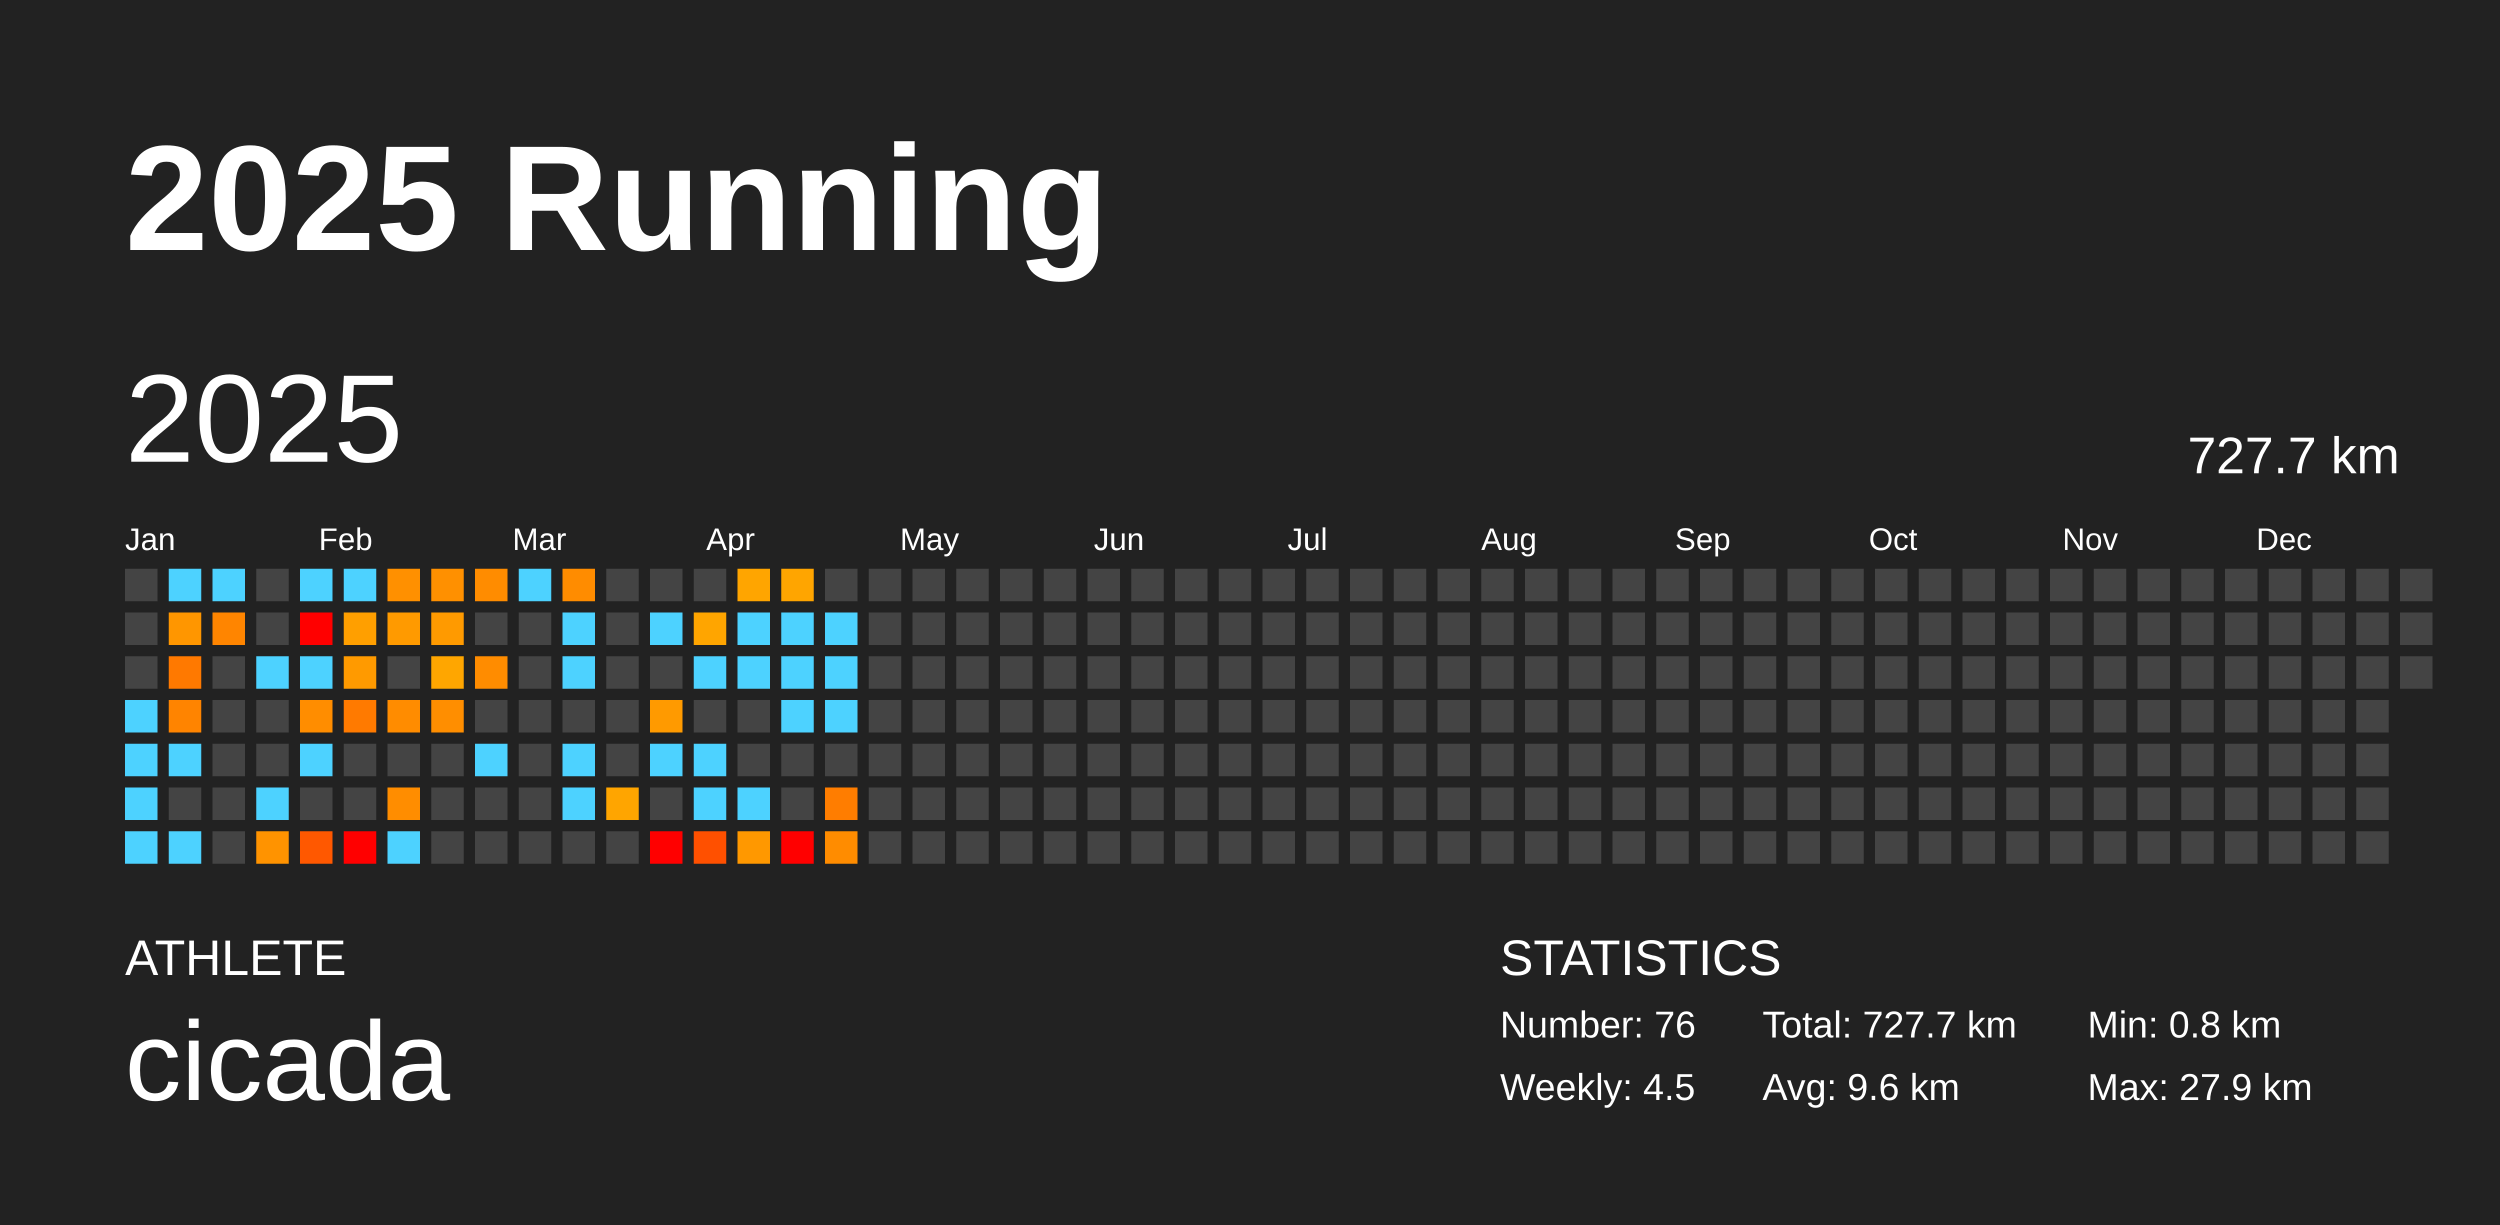
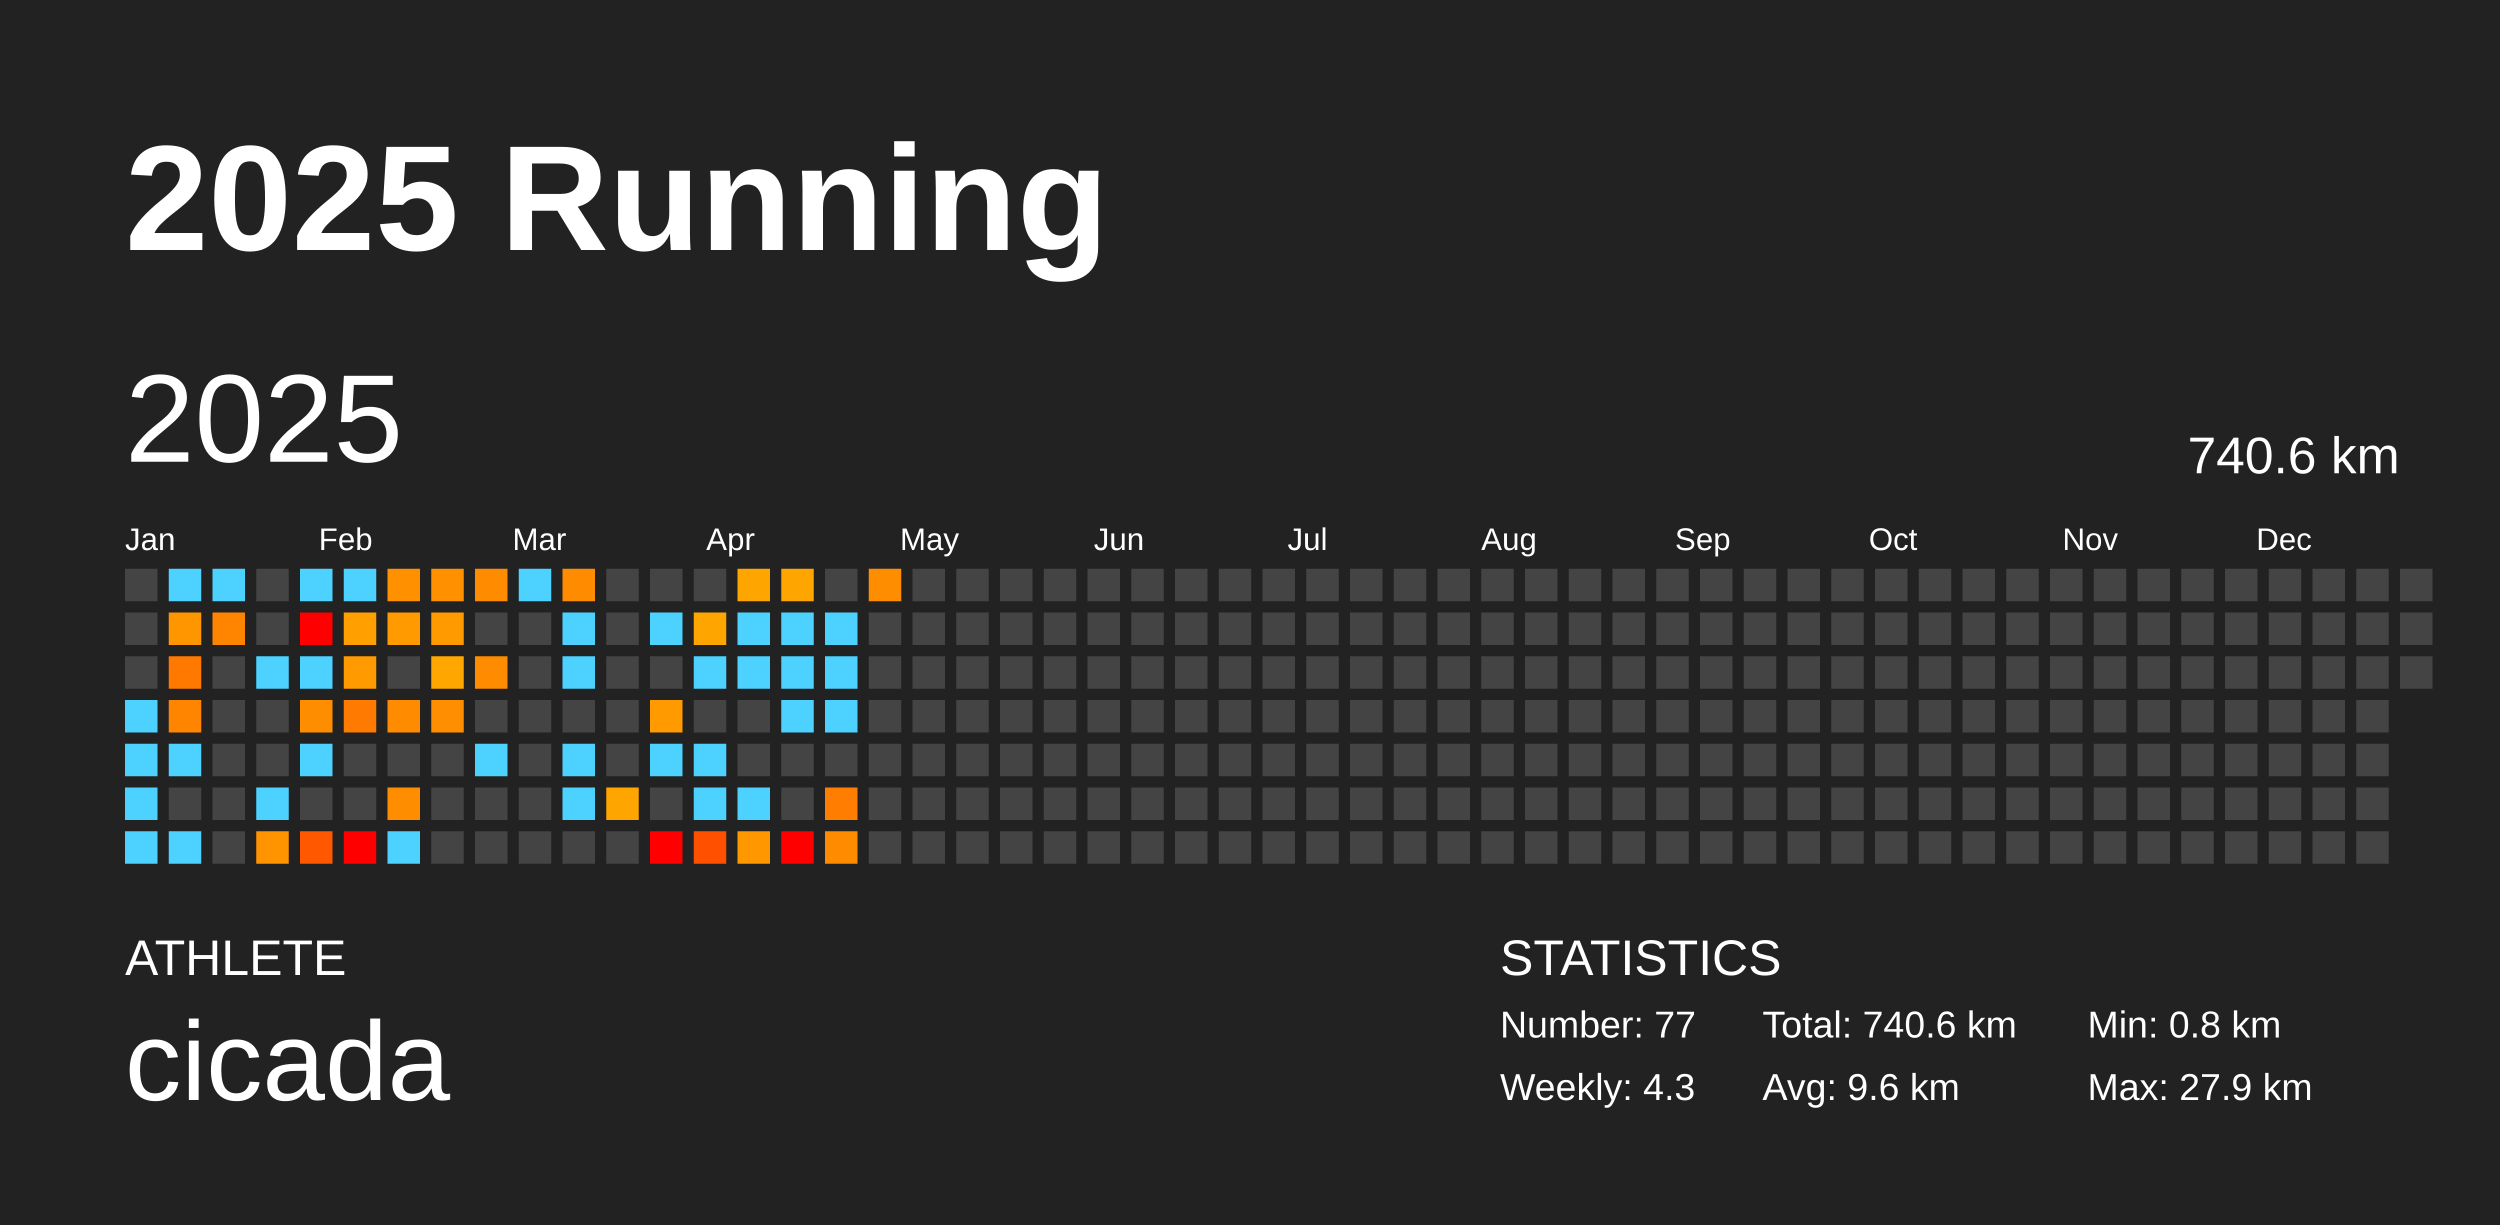
<svg xmlns="http://www.w3.org/2000/svg" baseProfile="full" height="98mm" version="1.1" viewBox="0,0,200,98" width="200mm">
  <defs />
  <rect fill="#222222" height="98" width="200" x="0" y="0" />
  <text fill="#FFFFFF" style="font-size:12px; font-family:Arial; font-weight:bold;" x="10" y="20">2025 Running</text>
  <text fill="#FFFFFF" style="font-size:4px; font-family:Arial" x="10" y="78">ATHLETE</text>
  <text fill="#FFFFFF" style="font-size:9px; font-family:Arial" x="10" y="88">cicada</text>
  <text fill="#FFFFFF" style="font-size:4px; font-family:Arial" x="120" y="78">STATISTICS</text>
-   <text fill="#FFFFFF" style="font-size:3px; font-family:Arial" x="120" y="83">Number: 76</text>
-   <text fill="#FFFFFF" style="font-size:3px; font-family:Arial" x="120" y="88">Weekly: 4.5</text>
-   <text fill="#FFFFFF" style="font-size:3px; font-family:Arial" x="141" y="83">Total: 727.7 km</text>
+   <text fill="#FFFFFF" style="font-size:3px; font-family:Arial" x="120" y="83">Number: 77</text>
+   <text fill="#FFFFFF" style="font-size:3px; font-family:Arial" x="120" y="88">Weekly: 4.3</text>
+   <text fill="#FFFFFF" style="font-size:3px; font-family:Arial" x="141" y="83">Total: 740.6 km</text>
  <text fill="#FFFFFF" style="font-size:3px; font-family:Arial" x="141" y="88">Avg: 9.6 km</text>
  <text fill="#FFFFFF" style="font-size:3px; font-family:Arial" x="167" y="83">Min: 0.8 km</text>
  <text fill="#FFFFFF" style="font-size:3px; font-family:Arial" x="167" y="88">Max: 27.9 km</text>
  <text dominant-baseline="hanging" fill="#FFFFFF" style="font-size:10.0px; font-family:Arial;" x="10" y="30">2025</text>
-   <text dominant-baseline="hanging" fill="#FFFFFF" style="font-size:4.125px; font-family:Arial;" x="175" y="35">727.7 km</text>
+   <text dominant-baseline="hanging" fill="#FFFFFF" style="font-size:4.125px; font-family:Arial;" x="175" y="35">740.6 km</text>
  <text fill="#FFFFFF" style="font-size:2.5px; font-family:Arial" x="10.0" y="44">Jan</text>
  <text fill="#FFFFFF" style="font-size:2.5px; font-family:Arial" x="25.5" y="44">Feb</text>
  <text fill="#FFFFFF" style="font-size:2.5px; font-family:Arial" x="41.0" y="44">Mar</text>
  <text fill="#FFFFFF" style="font-size:2.5px; font-family:Arial" x="56.5" y="44">Apr</text>
  <text fill="#FFFFFF" style="font-size:2.5px; font-family:Arial" x="72.0" y="44">May</text>
  <text fill="#FFFFFF" style="font-size:2.5px; font-family:Arial" x="87.5" y="44">Jun</text>
  <text fill="#FFFFFF" style="font-size:2.5px; font-family:Arial" x="103.0" y="44">Jul</text>
  <text fill="#FFFFFF" style="font-size:2.5px; font-family:Arial" x="118.5" y="44">Aug</text>
  <text fill="#FFFFFF" style="font-size:2.5px; font-family:Arial" x="134.0" y="44">Sep</text>
  <text fill="#FFFFFF" style="font-size:2.5px; font-family:Arial" x="149.5" y="44">Oct</text>
  <text fill="#FFFFFF" style="font-size:2.5px; font-family:Arial" x="165.0" y="44">Nov</text>
  <text fill="#FFFFFF" style="font-size:2.5px; font-family:Arial" x="180.5" y="44">Dec</text>
  <rect fill="#444444" height="2.6" width="2.6" x="10.0" y="45.5" />
  <rect fill="#444444" height="2.6" width="2.6" x="10.0" y="49.0" />
  <rect fill="#444444" height="2.6" width="2.6" x="10.0" y="52.5" />
  <rect fill="#4dd2ff" height="2.6" width="2.6" x="10.0" y="56.0" />
  <rect fill="#4dd2ff" height="2.6" width="2.6" x="10.0" y="59.5" />
  <rect fill="#4dd2ff" height="2.6" width="2.6" x="10.0" y="63.0" />
  <rect fill="#4dd2ff" height="2.6" width="2.6" x="10.0" y="66.5" />
  <rect fill="#4dd2ff" height="2.6" width="2.6" x="13.5" y="45.5" />
  <rect fill="#ff9600" height="2.6" width="2.6" x="13.5" y="49.0" />
  <rect fill="#ff7900" height="2.6" width="2.6" x="13.5" y="52.5" />
  <rect fill="#ff8400" height="2.6" width="2.6" x="13.5" y="56.0" />
  <rect fill="#4dd2ff" height="2.6" width="2.6" x="13.5" y="59.5" />
  <rect fill="#444444" height="2.6" width="2.6" x="13.5" y="63.0" />
  <rect fill="#4dd2ff" height="2.6" width="2.6" x="13.5" y="66.5" />
  <rect fill="#4dd2ff" height="2.6" width="2.6" x="17.0" y="45.5" />
  <rect fill="#ff8500" height="2.6" width="2.6" x="17.0" y="49.0" />
  <rect fill="#444444" height="2.6" width="2.6" x="17.0" y="52.5" />
  <rect fill="#444444" height="2.6" width="2.6" x="17.0" y="56.0" />
  <rect fill="#444444" height="2.6" width="2.6" x="17.0" y="59.5" />
  <rect fill="#444444" height="2.6" width="2.6" x="17.0" y="63.0" />
  <rect fill="#444444" height="2.6" width="2.6" x="17.0" y="66.5" />
  <rect fill="#444444" height="2.6" width="2.6" x="20.5" y="45.5" />
  <rect fill="#444444" height="2.6" width="2.6" x="20.5" y="49.0" />
  <rect fill="#4dd2ff" height="2.6" width="2.6" x="20.5" y="52.5" />
  <rect fill="#444444" height="2.6" width="2.6" x="20.5" y="56.0" />
  <rect fill="#444444" height="2.6" width="2.6" x="20.5" y="59.5" />
  <rect fill="#4dd2ff" height="2.6" width="2.6" x="20.5" y="63.0" />
  <rect fill="#ff9300" height="2.6" width="2.6" x="20.5" y="66.5" />
  <rect fill="#4dd2ff" height="2.6" width="2.6" x="24.0" y="45.5" />
  <rect fill="red" height="2.6" width="2.6" x="24.0" y="49.0" />
  <rect fill="#4dd2ff" height="2.6" width="2.6" x="24.0" y="52.5" />
  <rect fill="#ff8d00" height="2.6" width="2.6" x="24.0" y="56.0" />
  <rect fill="#4dd2ff" height="2.6" width="2.6" x="24.0" y="59.5" />
  <rect fill="#444444" height="2.6" width="2.6" x="24.0" y="63.0" />
  <rect fill="#ff5800" height="2.6" width="2.6" x="24.0" y="66.5" />
  <rect fill="#4dd2ff" height="2.6" width="2.6" x="27.5" y="45.5" />
  <rect fill="#ff9f00" height="2.6" width="2.6" x="27.5" y="49.0" />
  <rect fill="#ff9a00" height="2.6" width="2.6" x="27.5" y="52.5" />
  <rect fill="#ff7a00" height="2.6" width="2.6" x="27.5" y="56.0" />
  <rect fill="#444444" height="2.6" width="2.6" x="27.5" y="59.5" />
  <rect fill="#444444" height="2.6" width="2.6" x="27.5" y="63.0" />
  <rect fill="red" height="2.6" width="2.6" x="27.5" y="66.5" />
  <rect fill="#ff9000" height="2.6" width="2.6" x="31.0" y="45.5" />
  <rect fill="#ff9a00" height="2.6" width="2.6" x="31.0" y="49.0" />
  <rect fill="#444444" height="2.6" width="2.6" x="31.0" y="52.5" />
  <rect fill="#ff8c00" height="2.6" width="2.6" x="31.0" y="56.0" />
  <rect fill="#444444" height="2.6" width="2.6" x="31.0" y="59.5" />
  <rect fill="#ff8d00" height="2.6" width="2.6" x="31.0" y="63.0" />
  <rect fill="#4dd2ff" height="2.6" width="2.6" x="31.0" y="66.5" />
  <rect fill="#ff9000" height="2.6" width="2.6" x="34.5" y="45.5" />
  <rect fill="#ff9a00" height="2.6" width="2.6" x="34.5" y="49.0" />
  <rect fill="#ffa600" height="2.6" width="2.6" x="34.5" y="52.5" />
  <rect fill="#ff8e00" height="2.6" width="2.6" x="34.5" y="56.0" />
  <rect fill="#444444" height="2.6" width="2.6" x="34.5" y="59.5" />
  <rect fill="#444444" height="2.6" width="2.6" x="34.5" y="63.0" />
  <rect fill="#444444" height="2.6" width="2.6" x="34.5" y="66.5" />
  <rect fill="#ff8c00" height="2.6" width="2.6" x="38.0" y="45.5" />
  <rect fill="#444444" height="2.6" width="2.6" x="38.0" y="49.0" />
  <rect fill="#ff8c00" height="2.6" width="2.6" x="38.0" y="52.5" />
  <rect fill="#444444" height="2.6" width="2.6" x="38.0" y="56.0" />
  <rect fill="#4dd2ff" height="2.6" width="2.6" x="38.0" y="59.5" />
  <rect fill="#444444" height="2.6" width="2.6" x="38.0" y="63.0" />
  <rect fill="#444444" height="2.6" width="2.6" x="38.0" y="66.5" />
  <rect fill="#4dd2ff" height="2.6" width="2.6" x="41.5" y="45.5" />
  <rect fill="#444444" height="2.6" width="2.6" x="41.5" y="49.0" />
  <rect fill="#444444" height="2.6" width="2.6" x="41.5" y="52.5" />
  <rect fill="#444444" height="2.6" width="2.6" x="41.5" y="56.0" />
  <rect fill="#444444" height="2.6" width="2.6" x="41.5" y="59.5" />
  <rect fill="#444444" height="2.6" width="2.6" x="41.5" y="63.0" />
  <rect fill="#444444" height="2.6" width="2.6" x="41.5" y="66.5" />
  <rect fill="#ff8c00" height="2.6" width="2.6" x="45.0" y="45.5" />
  <rect fill="#4dd2ff" height="2.6" width="2.6" x="45.0" y="49.0" />
  <rect fill="#4dd2ff" height="2.6" width="2.6" x="45.0" y="52.5" />
  <rect fill="#444444" height="2.6" width="2.6" x="45.0" y="56.0" />
  <rect fill="#4dd2ff" height="2.6" width="2.6" x="45.0" y="59.5" />
  <rect fill="#4dd2ff" height="2.6" width="2.6" x="45.0" y="63.0" />
  <rect fill="#444444" height="2.6" width="2.6" x="45.0" y="66.5" />
  <rect fill="#444444" height="2.6" width="2.6" x="48.5" y="45.5" />
  <rect fill="#444444" height="2.6" width="2.6" x="48.5" y="49.0" />
  <rect fill="#444444" height="2.6" width="2.6" x="48.5" y="52.5" />
  <rect fill="#444444" height="2.6" width="2.6" x="48.5" y="56.0" />
  <rect fill="#444444" height="2.6" width="2.6" x="48.5" y="59.5" />
  <rect fill="#ffa500" height="2.6" width="2.6" x="48.5" y="63.0" />
  <rect fill="#444444" height="2.6" width="2.6" x="48.5" y="66.5" />
  <rect fill="#444444" height="2.6" width="2.6" x="52.0" y="45.5" />
  <rect fill="#4dd2ff" height="2.6" width="2.6" x="52.0" y="49.0" />
  <rect fill="#444444" height="2.6" width="2.6" x="52.0" y="52.5" />
  <rect fill="#ff9a00" height="2.6" width="2.6" x="52.0" y="56.0" />
  <rect fill="#4dd2ff" height="2.6" width="2.6" x="52.0" y="59.5" />
  <rect fill="#444444" height="2.6" width="2.6" x="52.0" y="63.0" />
  <rect fill="red" height="2.6" width="2.6" x="52.0" y="66.5" />
  <rect fill="#444444" height="2.6" width="2.6" x="55.5" y="45.5" />
  <rect fill="#ffa500" height="2.6" width="2.6" x="55.5" y="49.0" />
  <rect fill="#4dd2ff" height="2.6" width="2.6" x="55.5" y="52.5" />
  <rect fill="#444444" height="2.6" width="2.6" x="55.5" y="56.0" />
  <rect fill="#4dd2ff" height="2.6" width="2.6" x="55.5" y="59.5" />
  <rect fill="#4dd2ff" height="2.6" width="2.6" x="55.5" y="63.0" />
  <rect fill="#ff5000" height="2.6" width="2.6" x="55.5" y="66.5" />
  <rect fill="#ffa500" height="2.6" width="2.6" x="59.0" y="45.5" />
  <rect fill="#4dd2ff" height="2.6" width="2.6" x="59.0" y="49.0" />
  <rect fill="#4dd2ff" height="2.6" width="2.6" x="59.0" y="52.5" />
  <rect fill="#444444" height="2.6" width="2.6" x="59.0" y="56.0" />
  <rect fill="#444444" height="2.6" width="2.6" x="59.0" y="59.5" />
  <rect fill="#4dd2ff" height="2.6" width="2.6" x="59.0" y="63.0" />
  <rect fill="#ff9800" height="2.6" width="2.6" x="59.0" y="66.5" />
  <rect fill="#ffa500" height="2.6" width="2.6" x="62.5" y="45.5" />
  <rect fill="#4dd2ff" height="2.6" width="2.6" x="62.5" y="49.0" />
  <rect fill="#4dd2ff" height="2.6" width="2.6" x="62.5" y="52.5" />
  <rect fill="#4dd2ff" height="2.6" width="2.6" x="62.5" y="56.0" />
  <rect fill="#444444" height="2.6" width="2.6" x="62.5" y="59.5" />
  <rect fill="#444444" height="2.6" width="2.6" x="62.5" y="63.0" />
  <rect fill="red" height="2.6" width="2.6" x="62.5" y="66.5" />
  <rect fill="#444444" height="2.6" width="2.6" x="66.0" y="45.5" />
  <rect fill="#4dd2ff" height="2.6" width="2.6" x="66.0" y="49.0" />
  <rect fill="#4dd2ff" height="2.6" width="2.6" x="66.0" y="52.5" />
  <rect fill="#4dd2ff" height="2.6" width="2.6" x="66.0" y="56.0" />
  <rect fill="#444444" height="2.6" width="2.6" x="66.0" y="59.5" />
  <rect fill="#ff7d00" height="2.6" width="2.6" x="66.0" y="63.0" />
  <rect fill="#ff8c00" height="2.6" width="2.6" x="66.0" y="66.5" />
-   <rect fill="#444444" height="2.6" width="2.6" x="69.5" y="45.5" />
+   <rect fill="#ff8d00" height="2.6" width="2.6" x="69.5" y="45.5" />
  <rect fill="#444444" height="2.6" width="2.6" x="69.5" y="49.0" />
  <rect fill="#444444" height="2.6" width="2.6" x="69.5" y="52.5" />
  <rect fill="#444444" height="2.6" width="2.6" x="69.5" y="56.0" />
  <rect fill="#444444" height="2.6" width="2.6" x="69.5" y="59.5" />
  <rect fill="#444444" height="2.6" width="2.6" x="69.5" y="63.0" />
  <rect fill="#444444" height="2.6" width="2.6" x="69.5" y="66.5" />
  <rect fill="#444444" height="2.6" width="2.6" x="73.0" y="45.5" />
  <rect fill="#444444" height="2.6" width="2.6" x="73.0" y="49.0" />
  <rect fill="#444444" height="2.6" width="2.6" x="73.0" y="52.5" />
  <rect fill="#444444" height="2.6" width="2.6" x="73.0" y="56.0" />
  <rect fill="#444444" height="2.6" width="2.6" x="73.0" y="59.5" />
  <rect fill="#444444" height="2.6" width="2.6" x="73.0" y="63.0" />
  <rect fill="#444444" height="2.6" width="2.6" x="73.0" y="66.5" />
  <rect fill="#444444" height="2.6" width="2.6" x="76.5" y="45.5" />
  <rect fill="#444444" height="2.6" width="2.6" x="76.5" y="49.0" />
  <rect fill="#444444" height="2.6" width="2.6" x="76.5" y="52.5" />
  <rect fill="#444444" height="2.6" width="2.6" x="76.5" y="56.0" />
  <rect fill="#444444" height="2.6" width="2.6" x="76.5" y="59.5" />
  <rect fill="#444444" height="2.6" width="2.6" x="76.5" y="63.0" />
  <rect fill="#444444" height="2.6" width="2.6" x="76.5" y="66.5" />
  <rect fill="#444444" height="2.6" width="2.6" x="80.0" y="45.5" />
  <rect fill="#444444" height="2.6" width="2.6" x="80.0" y="49.0" />
  <rect fill="#444444" height="2.6" width="2.6" x="80.0" y="52.5" />
  <rect fill="#444444" height="2.6" width="2.6" x="80.0" y="56.0" />
  <rect fill="#444444" height="2.6" width="2.6" x="80.0" y="59.5" />
  <rect fill="#444444" height="2.6" width="2.6" x="80.0" y="63.0" />
  <rect fill="#444444" height="2.6" width="2.6" x="80.0" y="66.5" />
  <rect fill="#444444" height="2.6" width="2.6" x="83.5" y="45.5" />
  <rect fill="#444444" height="2.6" width="2.6" x="83.5" y="49.0" />
  <rect fill="#444444" height="2.6" width="2.6" x="83.5" y="52.5" />
  <rect fill="#444444" height="2.6" width="2.6" x="83.5" y="56.0" />
  <rect fill="#444444" height="2.6" width="2.6" x="83.5" y="59.5" />
  <rect fill="#444444" height="2.6" width="2.6" x="83.5" y="63.0" />
  <rect fill="#444444" height="2.6" width="2.6" x="83.5" y="66.5" />
  <rect fill="#444444" height="2.6" width="2.6" x="87.0" y="45.5" />
  <rect fill="#444444" height="2.6" width="2.6" x="87.0" y="49.0" />
  <rect fill="#444444" height="2.6" width="2.6" x="87.0" y="52.5" />
  <rect fill="#444444" height="2.6" width="2.6" x="87.0" y="56.0" />
  <rect fill="#444444" height="2.6" width="2.6" x="87.0" y="59.5" />
  <rect fill="#444444" height="2.6" width="2.6" x="87.0" y="63.0" />
  <rect fill="#444444" height="2.6" width="2.6" x="87.0" y="66.5" />
  <rect fill="#444444" height="2.6" width="2.6" x="90.5" y="45.5" />
  <rect fill="#444444" height="2.6" width="2.6" x="90.5" y="49.0" />
  <rect fill="#444444" height="2.6" width="2.6" x="90.5" y="52.5" />
  <rect fill="#444444" height="2.6" width="2.6" x="90.5" y="56.0" />
  <rect fill="#444444" height="2.6" width="2.6" x="90.5" y="59.5" />
  <rect fill="#444444" height="2.6" width="2.6" x="90.5" y="63.0" />
  <rect fill="#444444" height="2.6" width="2.6" x="90.5" y="66.5" />
  <rect fill="#444444" height="2.6" width="2.6" x="94.0" y="45.5" />
  <rect fill="#444444" height="2.6" width="2.6" x="94.0" y="49.0" />
  <rect fill="#444444" height="2.6" width="2.6" x="94.0" y="52.5" />
  <rect fill="#444444" height="2.6" width="2.6" x="94.0" y="56.0" />
  <rect fill="#444444" height="2.6" width="2.6" x="94.0" y="59.5" />
  <rect fill="#444444" height="2.6" width="2.6" x="94.0" y="63.0" />
  <rect fill="#444444" height="2.6" width="2.6" x="94.0" y="66.5" />
  <rect fill="#444444" height="2.6" width="2.6" x="97.5" y="45.5" />
  <rect fill="#444444" height="2.6" width="2.6" x="97.5" y="49.0" />
  <rect fill="#444444" height="2.6" width="2.6" x="97.5" y="52.5" />
  <rect fill="#444444" height="2.6" width="2.6" x="97.5" y="56.0" />
  <rect fill="#444444" height="2.6" width="2.6" x="97.5" y="59.5" />
  <rect fill="#444444" height="2.6" width="2.6" x="97.5" y="63.0" />
  <rect fill="#444444" height="2.6" width="2.6" x="97.5" y="66.5" />
  <rect fill="#444444" height="2.6" width="2.6" x="101.0" y="45.5" />
  <rect fill="#444444" height="2.6" width="2.6" x="101.0" y="49.0" />
  <rect fill="#444444" height="2.6" width="2.6" x="101.0" y="52.5" />
  <rect fill="#444444" height="2.6" width="2.6" x="101.0" y="56.0" />
  <rect fill="#444444" height="2.6" width="2.6" x="101.0" y="59.5" />
  <rect fill="#444444" height="2.6" width="2.6" x="101.0" y="63.0" />
  <rect fill="#444444" height="2.6" width="2.6" x="101.0" y="66.5" />
  <rect fill="#444444" height="2.6" width="2.6" x="104.5" y="45.5" />
  <rect fill="#444444" height="2.6" width="2.6" x="104.5" y="49.0" />
  <rect fill="#444444" height="2.6" width="2.6" x="104.5" y="52.5" />
  <rect fill="#444444" height="2.6" width="2.6" x="104.5" y="56.0" />
  <rect fill="#444444" height="2.6" width="2.6" x="104.5" y="59.5" />
  <rect fill="#444444" height="2.6" width="2.6" x="104.5" y="63.0" />
  <rect fill="#444444" height="2.6" width="2.6" x="104.5" y="66.5" />
  <rect fill="#444444" height="2.6" width="2.6" x="108.0" y="45.5" />
  <rect fill="#444444" height="2.6" width="2.6" x="108.0" y="49.0" />
  <rect fill="#444444" height="2.6" width="2.6" x="108.0" y="52.5" />
  <rect fill="#444444" height="2.6" width="2.6" x="108.0" y="56.0" />
  <rect fill="#444444" height="2.6" width="2.6" x="108.0" y="59.5" />
  <rect fill="#444444" height="2.6" width="2.6" x="108.0" y="63.0" />
  <rect fill="#444444" height="2.6" width="2.6" x="108.0" y="66.5" />
  <rect fill="#444444" height="2.6" width="2.6" x="111.5" y="45.5" />
  <rect fill="#444444" height="2.6" width="2.6" x="111.5" y="49.0" />
  <rect fill="#444444" height="2.6" width="2.6" x="111.5" y="52.5" />
  <rect fill="#444444" height="2.6" width="2.6" x="111.5" y="56.0" />
  <rect fill="#444444" height="2.6" width="2.6" x="111.5" y="59.5" />
  <rect fill="#444444" height="2.6" width="2.6" x="111.5" y="63.0" />
  <rect fill="#444444" height="2.6" width="2.6" x="111.5" y="66.5" />
  <rect fill="#444444" height="2.6" width="2.6" x="115.0" y="45.5" />
  <rect fill="#444444" height="2.6" width="2.6" x="115.0" y="49.0" />
  <rect fill="#444444" height="2.6" width="2.6" x="115.0" y="52.5" />
  <rect fill="#444444" height="2.6" width="2.6" x="115.0" y="56.0" />
  <rect fill="#444444" height="2.6" width="2.6" x="115.0" y="59.5" />
  <rect fill="#444444" height="2.6" width="2.6" x="115.0" y="63.0" />
  <rect fill="#444444" height="2.6" width="2.6" x="115.0" y="66.5" />
  <rect fill="#444444" height="2.6" width="2.6" x="118.5" y="45.5" />
  <rect fill="#444444" height="2.6" width="2.6" x="118.5" y="49.0" />
  <rect fill="#444444" height="2.6" width="2.6" x="118.5" y="52.5" />
  <rect fill="#444444" height="2.6" width="2.6" x="118.5" y="56.0" />
  <rect fill="#444444" height="2.6" width="2.6" x="118.5" y="59.5" />
  <rect fill="#444444" height="2.6" width="2.6" x="118.5" y="63.0" />
  <rect fill="#444444" height="2.6" width="2.6" x="118.5" y="66.5" />
  <rect fill="#444444" height="2.6" width="2.6" x="122.0" y="45.5" />
  <rect fill="#444444" height="2.6" width="2.6" x="122.0" y="49.0" />
  <rect fill="#444444" height="2.6" width="2.6" x="122.0" y="52.5" />
  <rect fill="#444444" height="2.6" width="2.6" x="122.0" y="56.0" />
  <rect fill="#444444" height="2.6" width="2.6" x="122.0" y="59.5" />
  <rect fill="#444444" height="2.6" width="2.6" x="122.0" y="63.0" />
  <rect fill="#444444" height="2.6" width="2.6" x="122.0" y="66.5" />
  <rect fill="#444444" height="2.6" width="2.6" x="125.5" y="45.5" />
  <rect fill="#444444" height="2.6" width="2.6" x="125.5" y="49.0" />
  <rect fill="#444444" height="2.6" width="2.6" x="125.5" y="52.5" />
  <rect fill="#444444" height="2.6" width="2.6" x="125.5" y="56.0" />
  <rect fill="#444444" height="2.6" width="2.6" x="125.5" y="59.5" />
  <rect fill="#444444" height="2.6" width="2.6" x="125.5" y="63.0" />
  <rect fill="#444444" height="2.6" width="2.6" x="125.5" y="66.5" />
  <rect fill="#444444" height="2.6" width="2.6" x="129.0" y="45.5" />
  <rect fill="#444444" height="2.6" width="2.6" x="129.0" y="49.0" />
  <rect fill="#444444" height="2.6" width="2.6" x="129.0" y="52.5" />
  <rect fill="#444444" height="2.6" width="2.6" x="129.0" y="56.0" />
  <rect fill="#444444" height="2.6" width="2.6" x="129.0" y="59.5" />
  <rect fill="#444444" height="2.6" width="2.6" x="129.0" y="63.0" />
  <rect fill="#444444" height="2.6" width="2.6" x="129.0" y="66.5" />
  <rect fill="#444444" height="2.6" width="2.6" x="132.5" y="45.5" />
  <rect fill="#444444" height="2.6" width="2.6" x="132.5" y="49.0" />
  <rect fill="#444444" height="2.6" width="2.6" x="132.5" y="52.5" />
  <rect fill="#444444" height="2.6" width="2.6" x="132.5" y="56.0" />
  <rect fill="#444444" height="2.6" width="2.6" x="132.5" y="59.5" />
  <rect fill="#444444" height="2.6" width="2.6" x="132.5" y="63.0" />
  <rect fill="#444444" height="2.6" width="2.6" x="132.5" y="66.5" />
  <rect fill="#444444" height="2.6" width="2.6" x="136.0" y="45.5" />
  <rect fill="#444444" height="2.6" width="2.6" x="136.0" y="49.0" />
  <rect fill="#444444" height="2.6" width="2.6" x="136.0" y="52.5" />
  <rect fill="#444444" height="2.6" width="2.6" x="136.0" y="56.0" />
  <rect fill="#444444" height="2.6" width="2.6" x="136.0" y="59.5" />
  <rect fill="#444444" height="2.6" width="2.6" x="136.0" y="63.0" />
  <rect fill="#444444" height="2.6" width="2.6" x="136.0" y="66.5" />
  <rect fill="#444444" height="2.6" width="2.6" x="139.5" y="45.5" />
  <rect fill="#444444" height="2.6" width="2.6" x="139.5" y="49.0" />
  <rect fill="#444444" height="2.6" width="2.6" x="139.5" y="52.5" />
  <rect fill="#444444" height="2.6" width="2.6" x="139.5" y="56.0" />
  <rect fill="#444444" height="2.6" width="2.6" x="139.5" y="59.5" />
  <rect fill="#444444" height="2.6" width="2.6" x="139.5" y="63.0" />
  <rect fill="#444444" height="2.6" width="2.6" x="139.5" y="66.5" />
  <rect fill="#444444" height="2.6" width="2.6" x="143.0" y="45.5" />
  <rect fill="#444444" height="2.6" width="2.6" x="143.0" y="49.0" />
  <rect fill="#444444" height="2.6" width="2.6" x="143.0" y="52.5" />
  <rect fill="#444444" height="2.6" width="2.6" x="143.0" y="56.0" />
  <rect fill="#444444" height="2.6" width="2.6" x="143.0" y="59.5" />
  <rect fill="#444444" height="2.6" width="2.6" x="143.0" y="63.0" />
  <rect fill="#444444" height="2.6" width="2.6" x="143.0" y="66.5" />
  <rect fill="#444444" height="2.6" width="2.6" x="146.5" y="45.5" />
  <rect fill="#444444" height="2.6" width="2.6" x="146.5" y="49.0" />
  <rect fill="#444444" height="2.6" width="2.6" x="146.5" y="52.5" />
  <rect fill="#444444" height="2.6" width="2.6" x="146.5" y="56.0" />
  <rect fill="#444444" height="2.6" width="2.6" x="146.5" y="59.5" />
  <rect fill="#444444" height="2.6" width="2.6" x="146.5" y="63.0" />
  <rect fill="#444444" height="2.6" width="2.6" x="146.5" y="66.5" />
  <rect fill="#444444" height="2.6" width="2.6" x="150.0" y="45.5" />
  <rect fill="#444444" height="2.6" width="2.6" x="150.0" y="49.0" />
  <rect fill="#444444" height="2.6" width="2.6" x="150.0" y="52.5" />
  <rect fill="#444444" height="2.6" width="2.6" x="150.0" y="56.0" />
  <rect fill="#444444" height="2.6" width="2.6" x="150.0" y="59.5" />
  <rect fill="#444444" height="2.6" width="2.6" x="150.0" y="63.0" />
  <rect fill="#444444" height="2.6" width="2.6" x="150.0" y="66.5" />
  <rect fill="#444444" height="2.6" width="2.6" x="153.5" y="45.5" />
  <rect fill="#444444" height="2.6" width="2.6" x="153.5" y="49.0" />
  <rect fill="#444444" height="2.6" width="2.6" x="153.5" y="52.5" />
  <rect fill="#444444" height="2.6" width="2.6" x="153.5" y="56.0" />
  <rect fill="#444444" height="2.6" width="2.6" x="153.5" y="59.5" />
  <rect fill="#444444" height="2.6" width="2.6" x="153.5" y="63.0" />
  <rect fill="#444444" height="2.6" width="2.6" x="153.5" y="66.5" />
  <rect fill="#444444" height="2.6" width="2.6" x="157.0" y="45.5" />
  <rect fill="#444444" height="2.6" width="2.6" x="157.0" y="49.0" />
  <rect fill="#444444" height="2.6" width="2.6" x="157.0" y="52.5" />
  <rect fill="#444444" height="2.6" width="2.6" x="157.0" y="56.0" />
  <rect fill="#444444" height="2.6" width="2.6" x="157.0" y="59.5" />
  <rect fill="#444444" height="2.6" width="2.6" x="157.0" y="63.0" />
  <rect fill="#444444" height="2.6" width="2.6" x="157.0" y="66.5" />
  <rect fill="#444444" height="2.6" width="2.6" x="160.5" y="45.5" />
  <rect fill="#444444" height="2.6" width="2.6" x="160.5" y="49.0" />
  <rect fill="#444444" height="2.6" width="2.6" x="160.5" y="52.5" />
  <rect fill="#444444" height="2.6" width="2.6" x="160.5" y="56.0" />
  <rect fill="#444444" height="2.6" width="2.6" x="160.5" y="59.5" />
  <rect fill="#444444" height="2.6" width="2.6" x="160.5" y="63.0" />
  <rect fill="#444444" height="2.6" width="2.6" x="160.5" y="66.5" />
  <rect fill="#444444" height="2.6" width="2.6" x="164.0" y="45.5" />
  <rect fill="#444444" height="2.6" width="2.6" x="164.0" y="49.0" />
  <rect fill="#444444" height="2.6" width="2.6" x="164.0" y="52.5" />
  <rect fill="#444444" height="2.6" width="2.6" x="164.0" y="56.0" />
  <rect fill="#444444" height="2.6" width="2.6" x="164.0" y="59.5" />
  <rect fill="#444444" height="2.6" width="2.6" x="164.0" y="63.0" />
  <rect fill="#444444" height="2.6" width="2.6" x="164.0" y="66.5" />
  <rect fill="#444444" height="2.6" width="2.6" x="167.5" y="45.5" />
  <rect fill="#444444" height="2.6" width="2.6" x="167.5" y="49.0" />
  <rect fill="#444444" height="2.6" width="2.6" x="167.5" y="52.5" />
  <rect fill="#444444" height="2.6" width="2.6" x="167.5" y="56.0" />
  <rect fill="#444444" height="2.6" width="2.6" x="167.5" y="59.5" />
  <rect fill="#444444" height="2.6" width="2.6" x="167.5" y="63.0" />
  <rect fill="#444444" height="2.6" width="2.6" x="167.5" y="66.5" />
  <rect fill="#444444" height="2.6" width="2.6" x="171.0" y="45.5" />
  <rect fill="#444444" height="2.6" width="2.6" x="171.0" y="49.0" />
  <rect fill="#444444" height="2.6" width="2.6" x="171.0" y="52.5" />
  <rect fill="#444444" height="2.6" width="2.6" x="171.0" y="56.0" />
  <rect fill="#444444" height="2.6" width="2.6" x="171.0" y="59.5" />
  <rect fill="#444444" height="2.6" width="2.6" x="171.0" y="63.0" />
  <rect fill="#444444" height="2.6" width="2.6" x="171.0" y="66.5" />
  <rect fill="#444444" height="2.6" width="2.6" x="174.5" y="45.5" />
  <rect fill="#444444" height="2.6" width="2.6" x="174.5" y="49.0" />
  <rect fill="#444444" height="2.6" width="2.6" x="174.5" y="52.5" />
  <rect fill="#444444" height="2.6" width="2.6" x="174.5" y="56.0" />
  <rect fill="#444444" height="2.6" width="2.6" x="174.5" y="59.5" />
  <rect fill="#444444" height="2.6" width="2.6" x="174.5" y="63.0" />
  <rect fill="#444444" height="2.6" width="2.6" x="174.5" y="66.5" />
  <rect fill="#444444" height="2.6" width="2.6" x="178.0" y="45.5" />
  <rect fill="#444444" height="2.6" width="2.6" x="178.0" y="49.0" />
  <rect fill="#444444" height="2.6" width="2.6" x="178.0" y="52.5" />
  <rect fill="#444444" height="2.6" width="2.6" x="178.0" y="56.0" />
  <rect fill="#444444" height="2.6" width="2.6" x="178.0" y="59.5" />
  <rect fill="#444444" height="2.6" width="2.6" x="178.0" y="63.0" />
  <rect fill="#444444" height="2.6" width="2.6" x="178.0" y="66.5" />
  <rect fill="#444444" height="2.6" width="2.6" x="181.5" y="45.5" />
  <rect fill="#444444" height="2.6" width="2.6" x="181.5" y="49.0" />
  <rect fill="#444444" height="2.6" width="2.6" x="181.5" y="52.5" />
  <rect fill="#444444" height="2.6" width="2.6" x="181.5" y="56.0" />
  <rect fill="#444444" height="2.6" width="2.6" x="181.5" y="59.5" />
  <rect fill="#444444" height="2.6" width="2.6" x="181.5" y="63.0" />
  <rect fill="#444444" height="2.6" width="2.6" x="181.5" y="66.5" />
  <rect fill="#444444" height="2.6" width="2.6" x="185.0" y="45.5" />
  <rect fill="#444444" height="2.6" width="2.6" x="185.0" y="49.0" />
  <rect fill="#444444" height="2.6" width="2.6" x="185.0" y="52.5" />
  <rect fill="#444444" height="2.6" width="2.6" x="185.0" y="56.0" />
  <rect fill="#444444" height="2.6" width="2.6" x="185.0" y="59.5" />
  <rect fill="#444444" height="2.6" width="2.6" x="185.0" y="63.0" />
  <rect fill="#444444" height="2.6" width="2.6" x="185.0" y="66.5" />
  <rect fill="#444444" height="2.6" width="2.6" x="188.5" y="45.5" />
  <rect fill="#444444" height="2.6" width="2.6" x="188.5" y="49.0" />
  <rect fill="#444444" height="2.6" width="2.6" x="188.5" y="52.5" />
  <rect fill="#444444" height="2.6" width="2.6" x="188.5" y="56.0" />
  <rect fill="#444444" height="2.6" width="2.6" x="188.5" y="59.5" />
  <rect fill="#444444" height="2.6" width="2.6" x="188.5" y="63.0" />
  <rect fill="#444444" height="2.6" width="2.6" x="188.5" y="66.5" />
  <rect fill="#444444" height="2.6" width="2.6" x="192.0" y="45.5" />
  <rect fill="#444444" height="2.6" width="2.6" x="192.0" y="49.0" />
  <rect fill="#444444" height="2.6" width="2.6" x="192.0" y="52.5" />
</svg>
